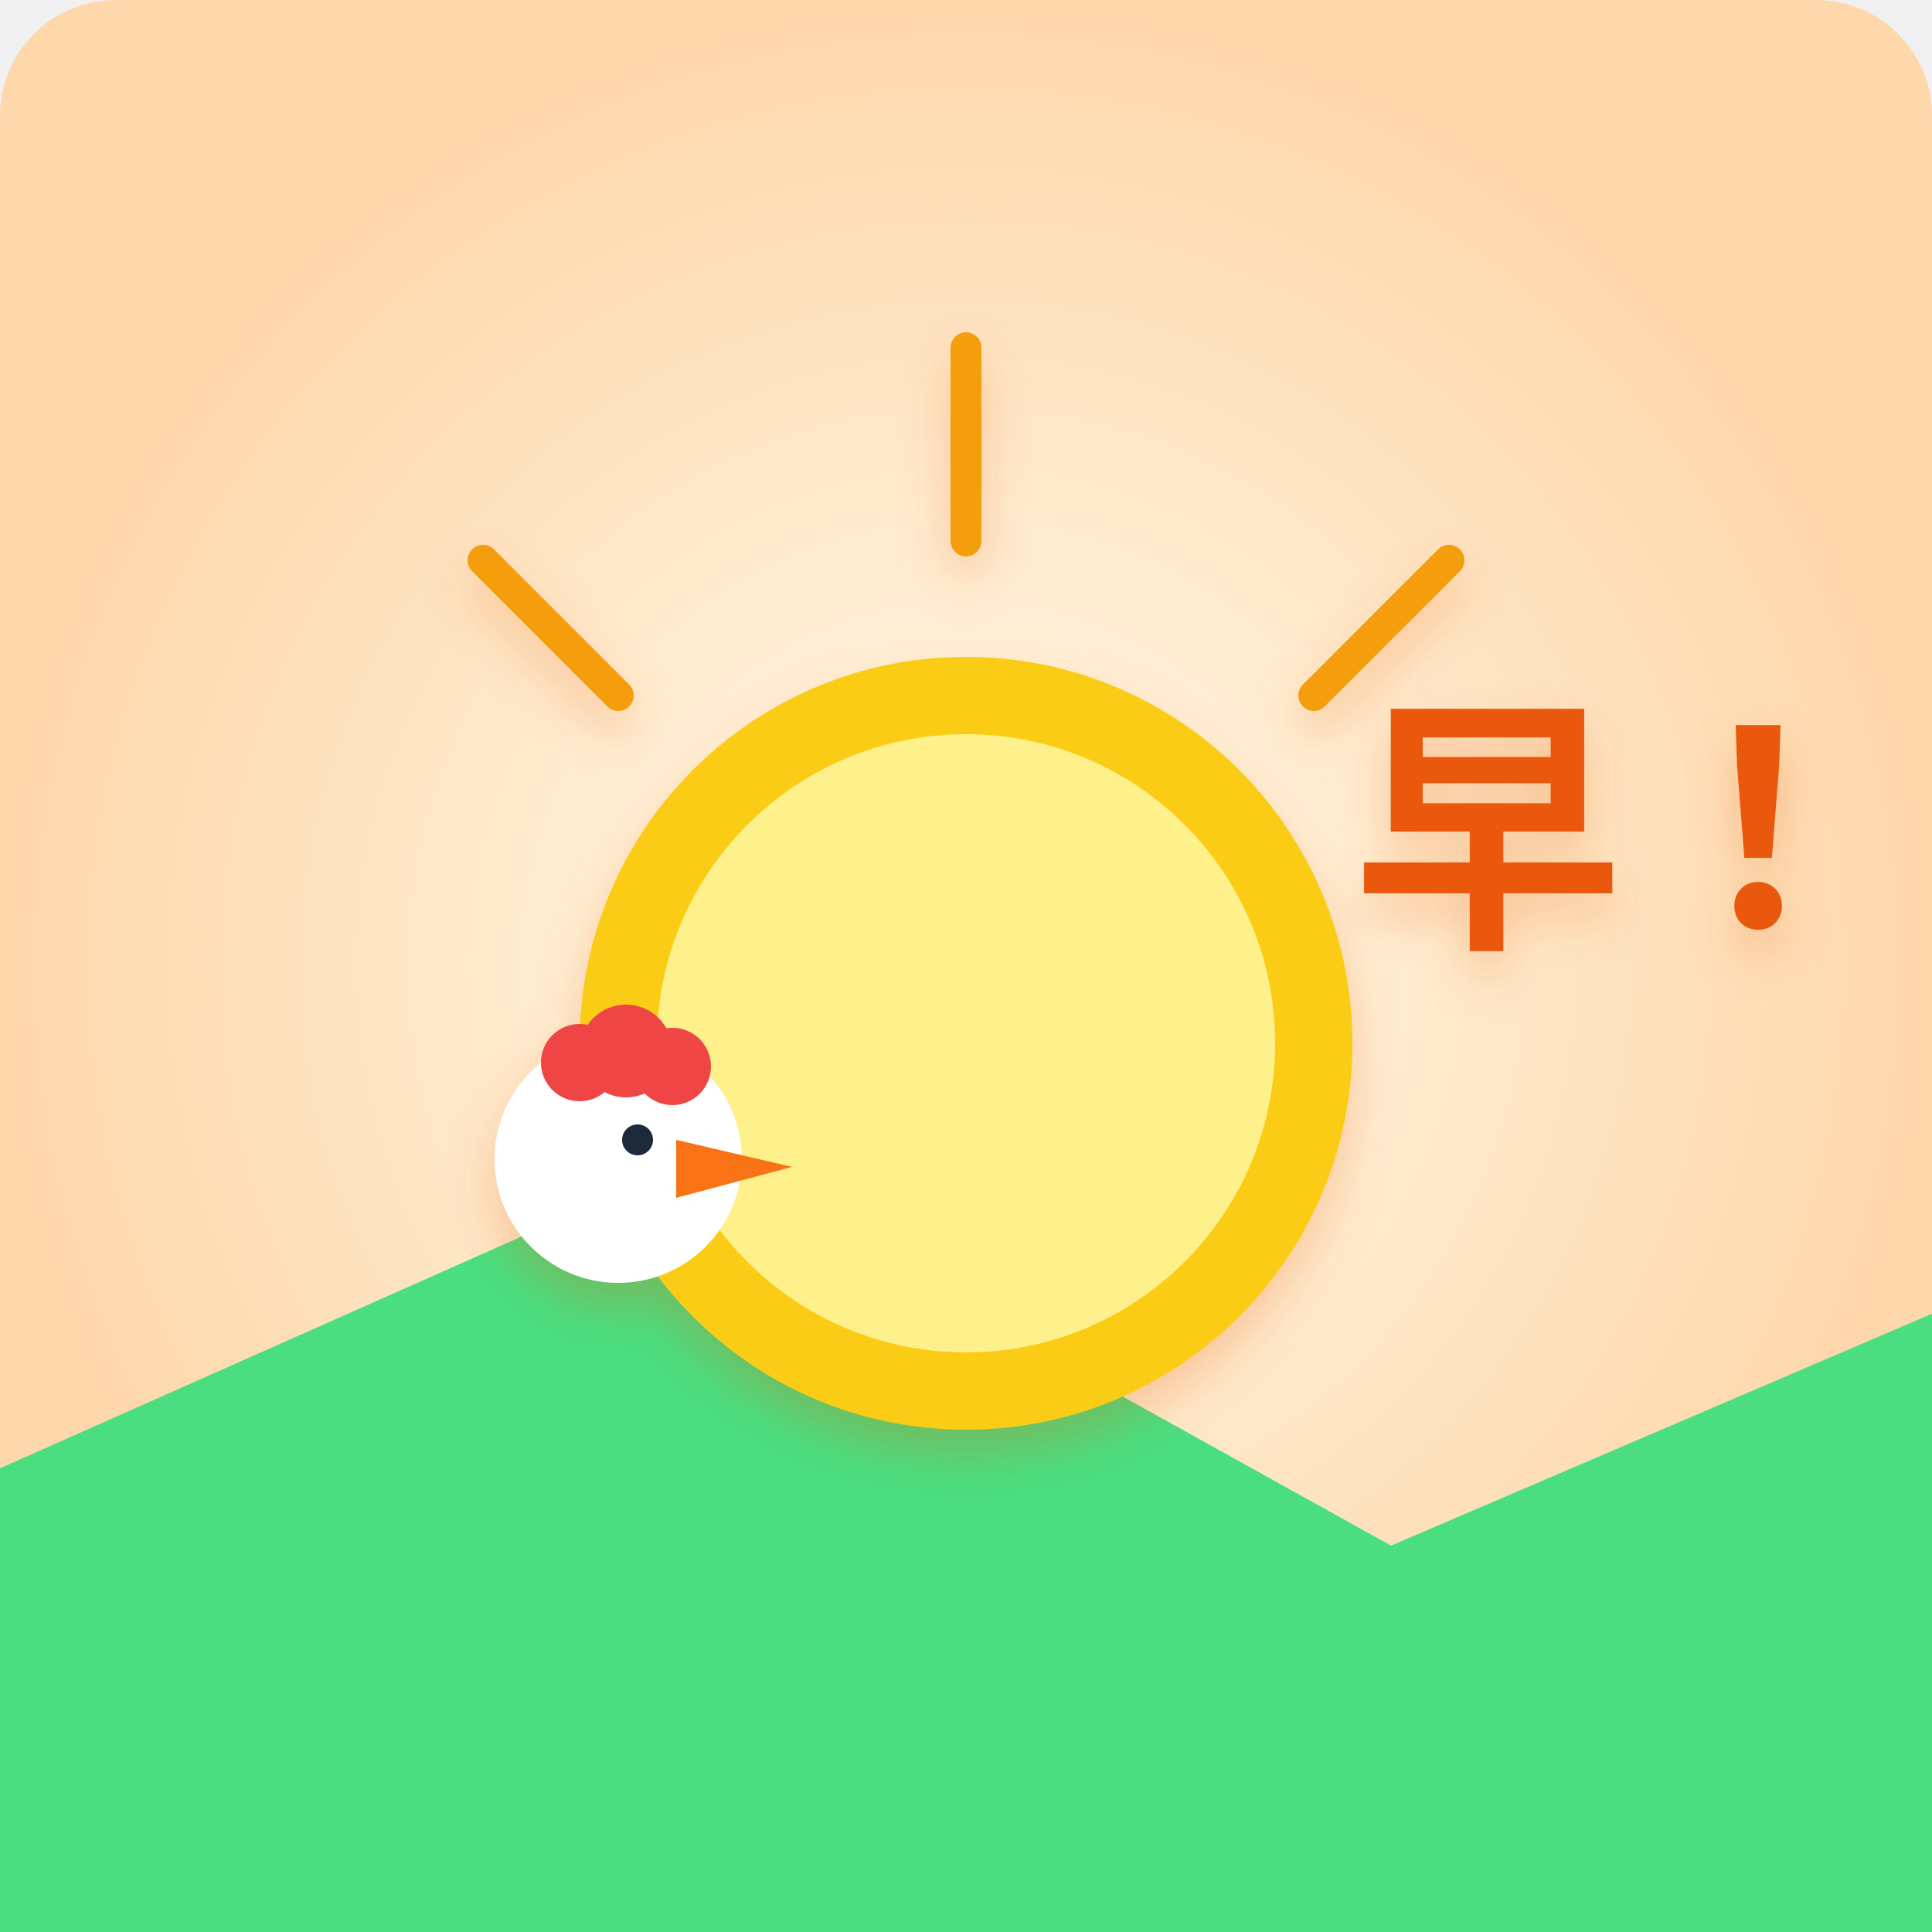
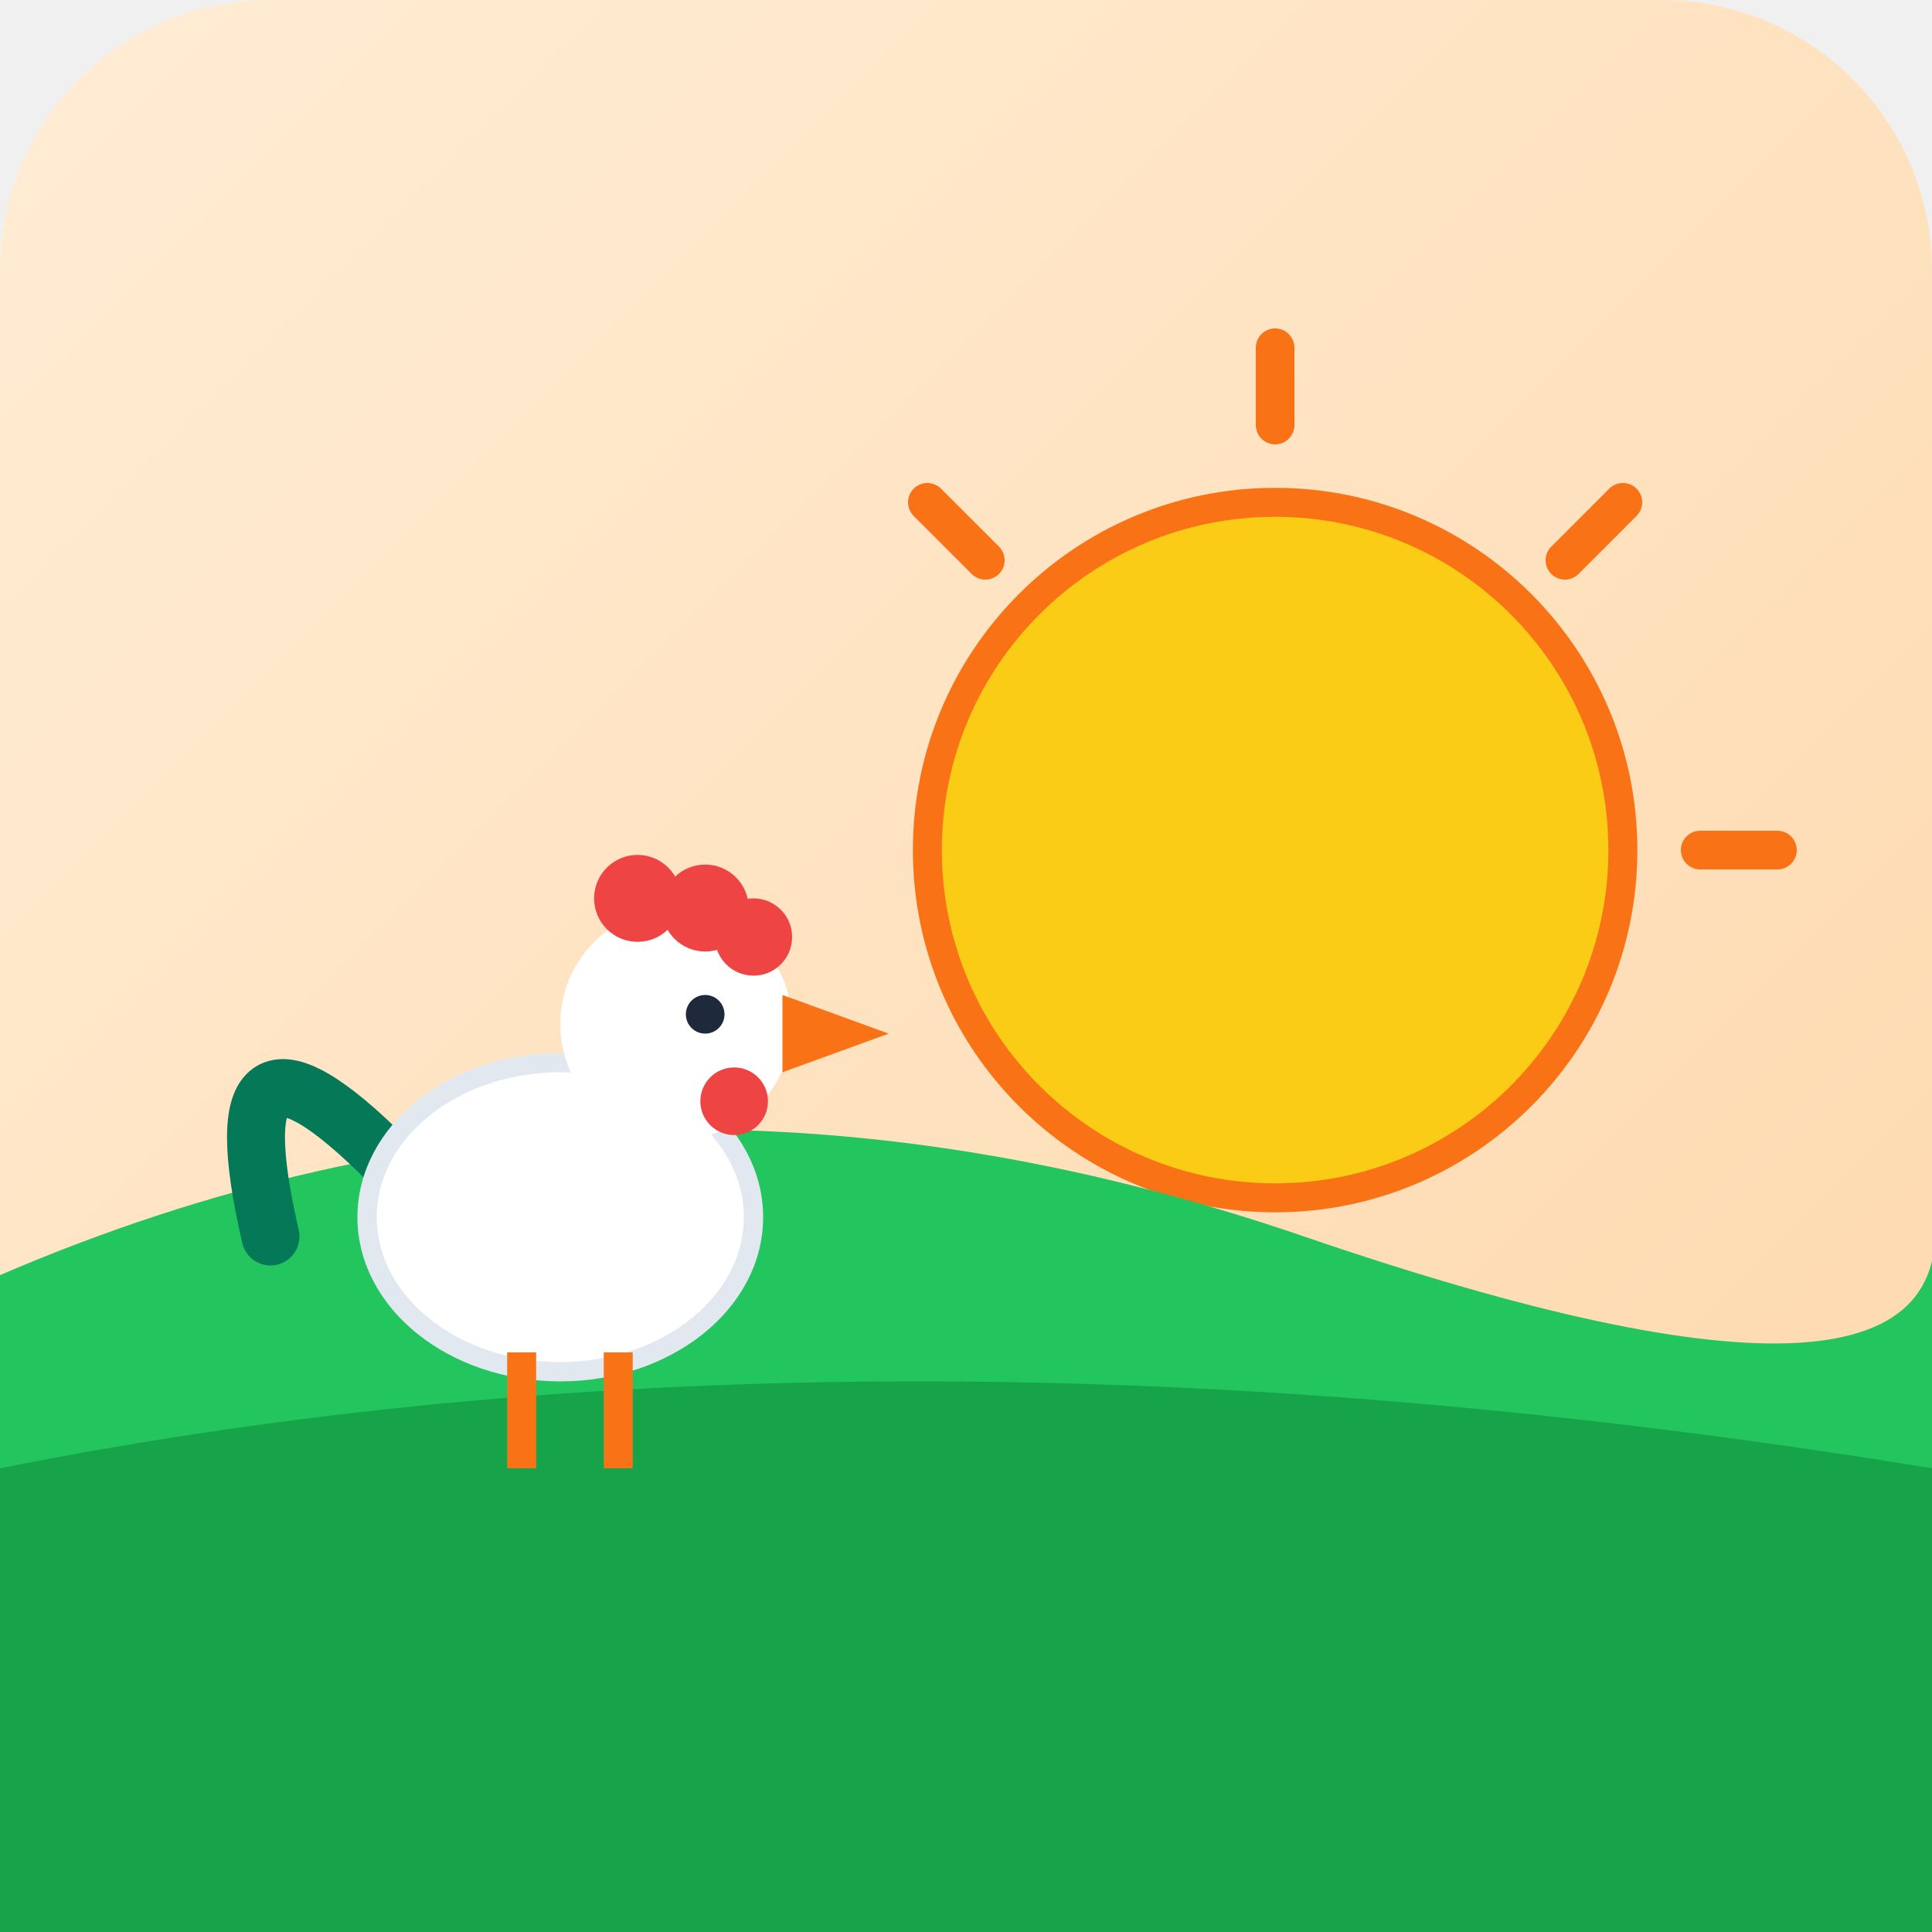
- <svg xmlns="http://www.w3.org/2000/svg" viewBox="0 0 500 500" width="100%" height="100%">
+ <svg xmlns="http://www.w3.org/2000/svg" viewBox="0 0 200 200">
  <defs>
-     <radialGradient id="bgZao" cx="50%" cy="50%" r="50%">
-       <stop offset="0%" stop-color="#fffbeb" />
+     <linearGradient id="bg_zao" x1="0" y1="0" x2="1" y2="1">
+       <stop offset="0%" stop-color="#ffedd5" />
      <stop offset="100%" stop-color="#fed7aa" />
-     </radialGradient>
-     <filter id="shadowZao" x="-10%" y="-10%" width="120%" height="120%">
-       <feDropShadow dx="0" dy="6" stdDeviation="6" flood-color="#ea580c" flood-opacity="0.25" />
-     </filter>
+     </linearGradient>
  </defs>
-   <rect width="500" height="500" rx="30" fill="url(#bgZao)" />
-   <polygon points="0,380 180,300 360,400 500,340 500,500 0,500" fill="#4ade80" />
-   <g filter="url(#shadowZao)">
-     <circle cx="250" cy="270" r="100" fill="#facc15" />
-     <circle cx="250" cy="270" r="80" fill="#fef08a" />
-     <line x1="250" y1="140" x2="250" y2="90" stroke="#f59e0b" stroke-width="8" stroke-linecap="round" />
-     <line x1="160" y1="180" x2="125" y2="145" stroke="#f59e0b" stroke-width="8" stroke-linecap="round" />
-     <line x1="340" y1="180" x2="375" y2="145" stroke="#f59e0b" stroke-width="8" stroke-linecap="round" />
-     <circle cx="160" cy="300" r="32" fill="#ffffff" />
-     <polygon points="175,295 205,302 175,310" fill="#f97316" />
-     <circle cx="150" cy="275" r="10" fill="#ef4444" />
-     <circle cx="162" cy="272" r="12" fill="#ef4444" />
-     <circle cx="174" cy="276" r="10" fill="#ef4444" />
-     <circle cx="165" cy="295" r="4" fill="#1e293b" />
-     <text x="350" y="240" font-family="'KaiTi', 'STKaiti', sans-serif" font-size="70" font-weight="bold" fill="#ea580c">早！</text>
+   <rect width="200" height="200" rx="28" fill="url(#bg_zao)" />
+   <circle cx="132" cy="88" r="36" fill="#facc15" stroke="#f97316" stroke-width="3" />
+   <g stroke="#f97316" stroke-width="4" stroke-linecap="round">
+     <line x1="132" y1="36" x2="132" y2="44" />
+     <line x1="168" y1="52" x2="162" y2="58" />
+     <line x1="184" y1="88" x2="176" y2="88" />
+     <line x1="96" y1="52" x2="102" y2="58" />
  </g>
+   <path d="M0 132 Q65 104 135 128 T200 124 L200 200 L0 200 Z" fill="#22c55e" />
+   <path d="M0 152 Q90 134 200 152 L200 200 L0 200 Z" fill="#16a34a" />
+   <path d="M40 120 Q22 102 28 128" fill="none" stroke="#047857" stroke-width="6" stroke-linecap="round" />
+   <ellipse cx="58" cy="126" rx="20" ry="16" fill="#ffffff" stroke="#e2e8f0" stroke-width="2" />
+   <circle cx="70" cy="106" r="12" fill="#ffffff" />
+   <circle cx="66" cy="93" r="4.5" fill="#ef4444" />
+   <circle cx="73" cy="94" r="4.5" fill="#ef4444" />
+   <circle cx="78" cy="97" r="4" fill="#ef4444" />
+   <circle cx="76" cy="114" r="3.5" fill="#ef4444" />
+   <polygon points="81,103 92,107 81,111" fill="#f97316" />
+   <circle cx="73" cy="105" r="2" fill="#1e293b" />
+   <line x1="54" y1="140" x2="54" y2="152" stroke="#f97316" stroke-width="3" />
+   <line x1="64" y1="140" x2="64" y2="152" stroke="#f97316" stroke-width="3" />
</svg>
